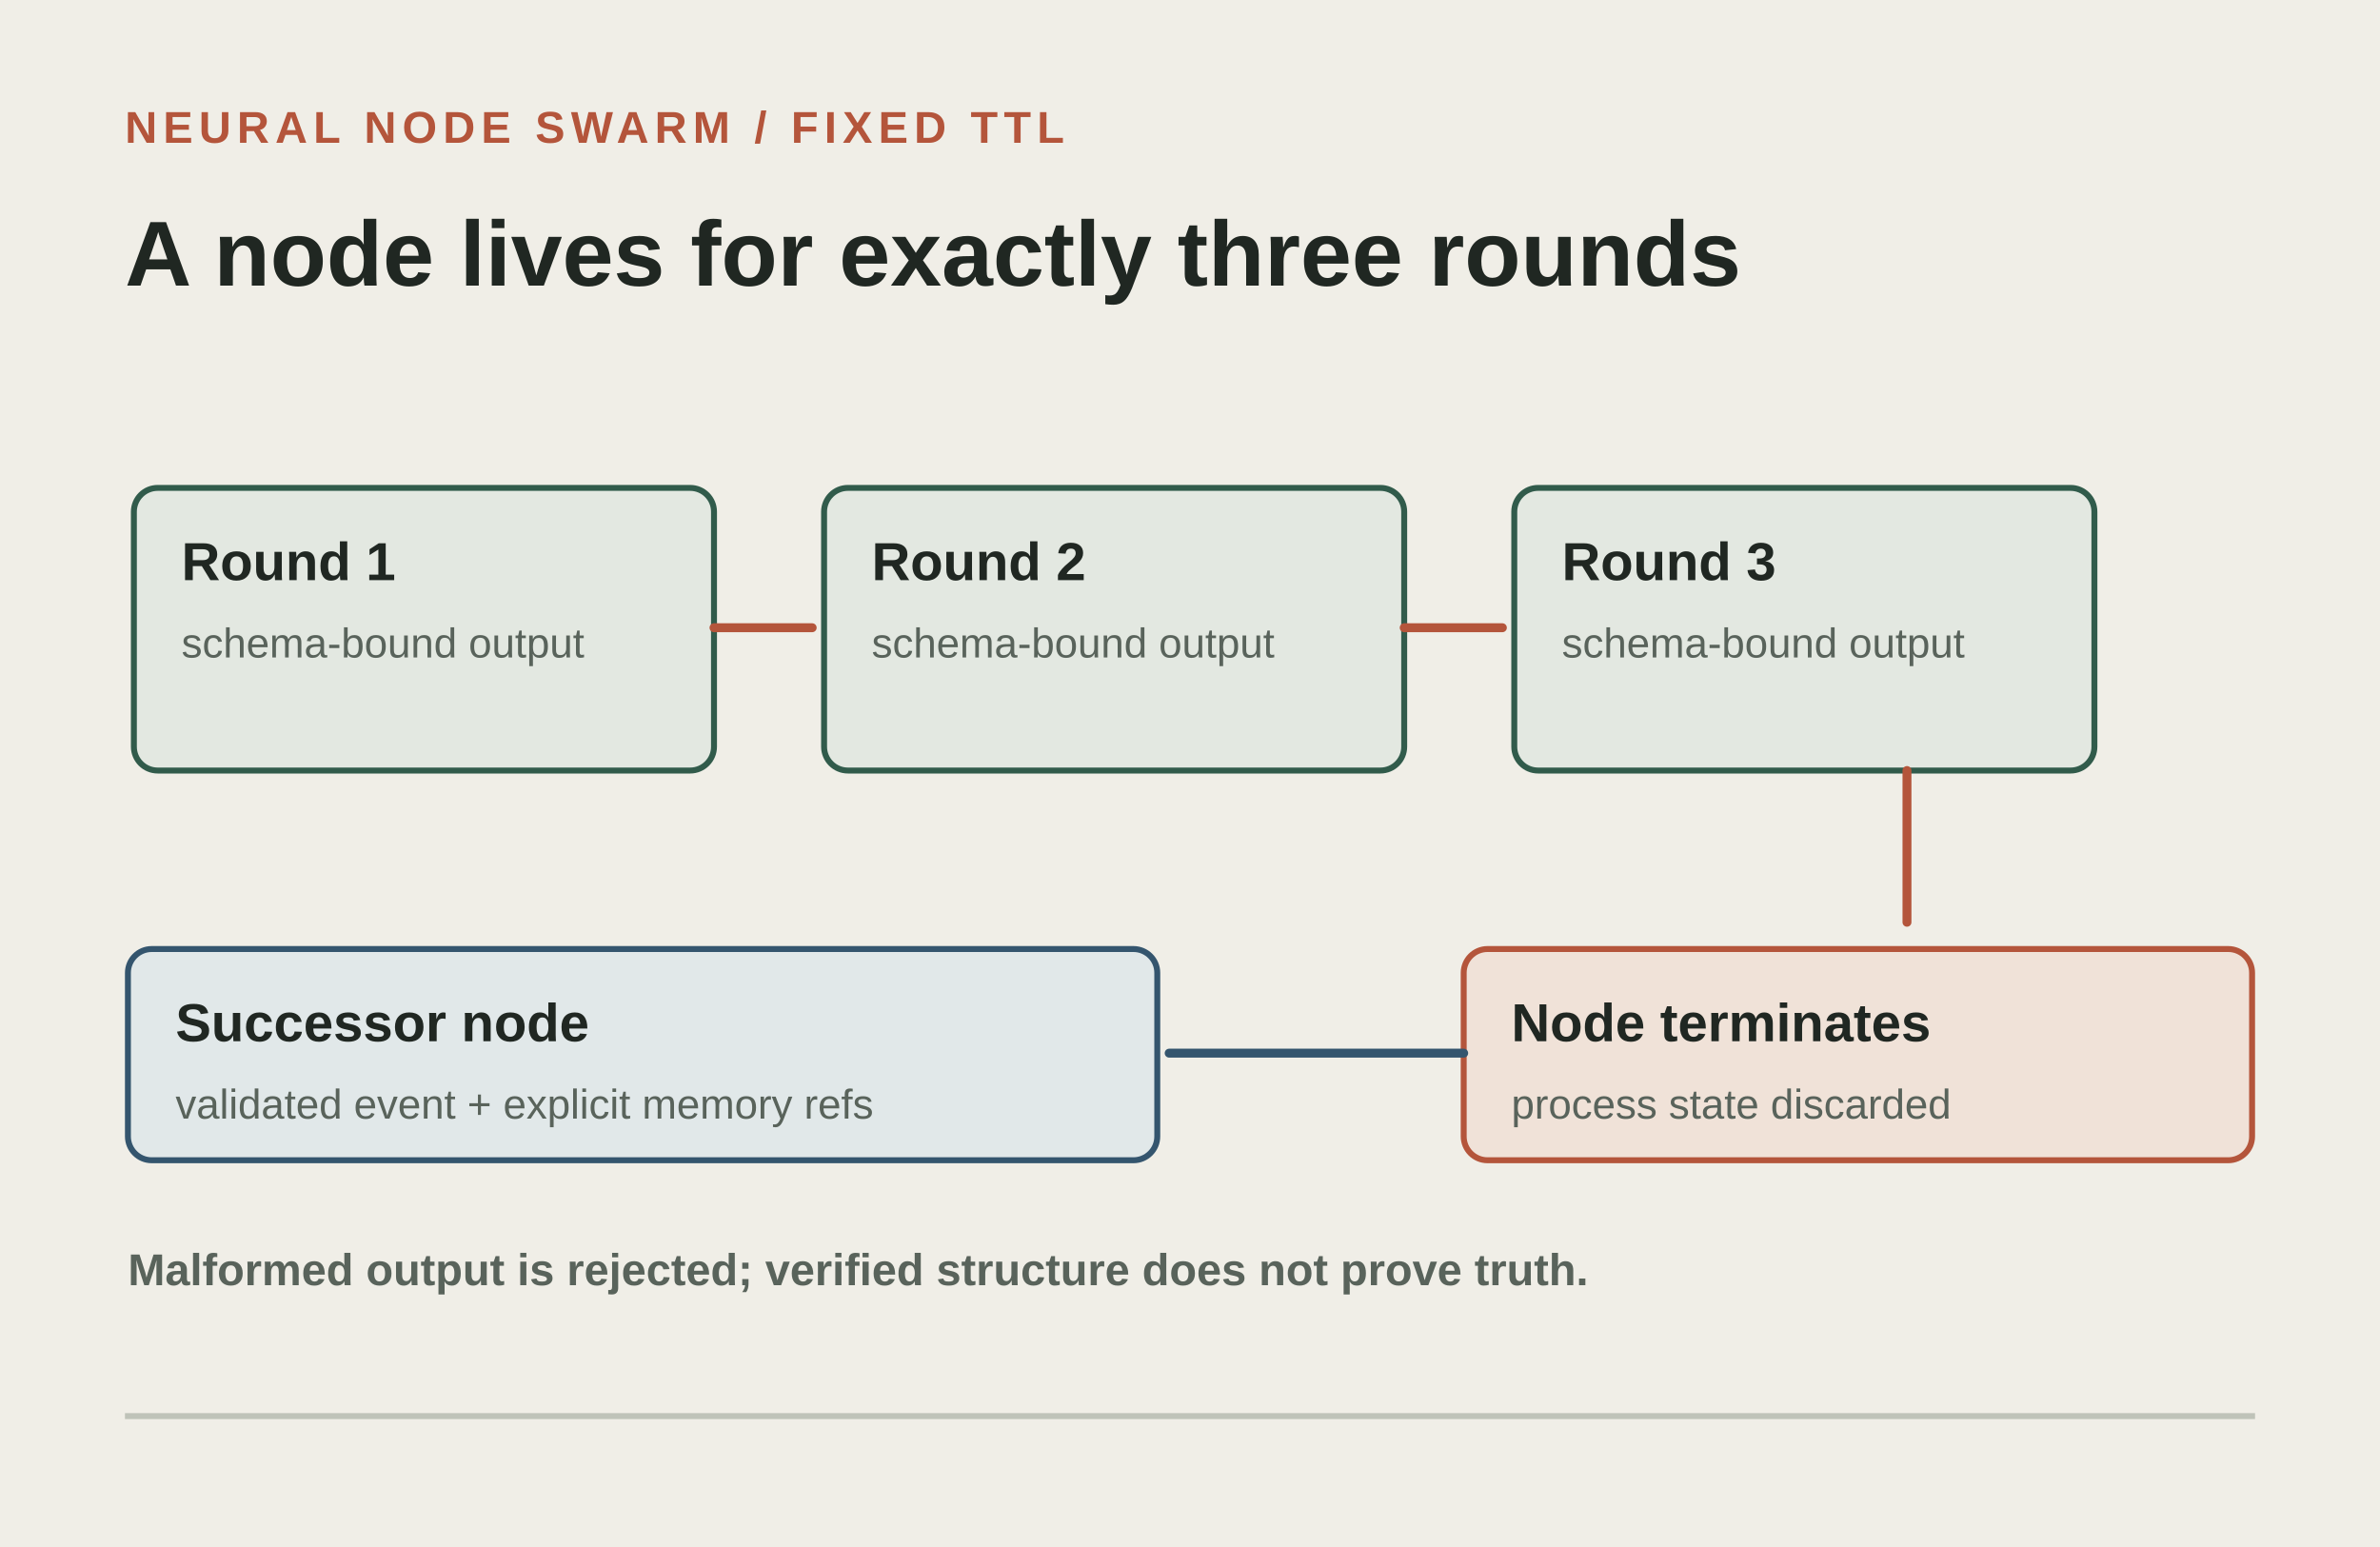
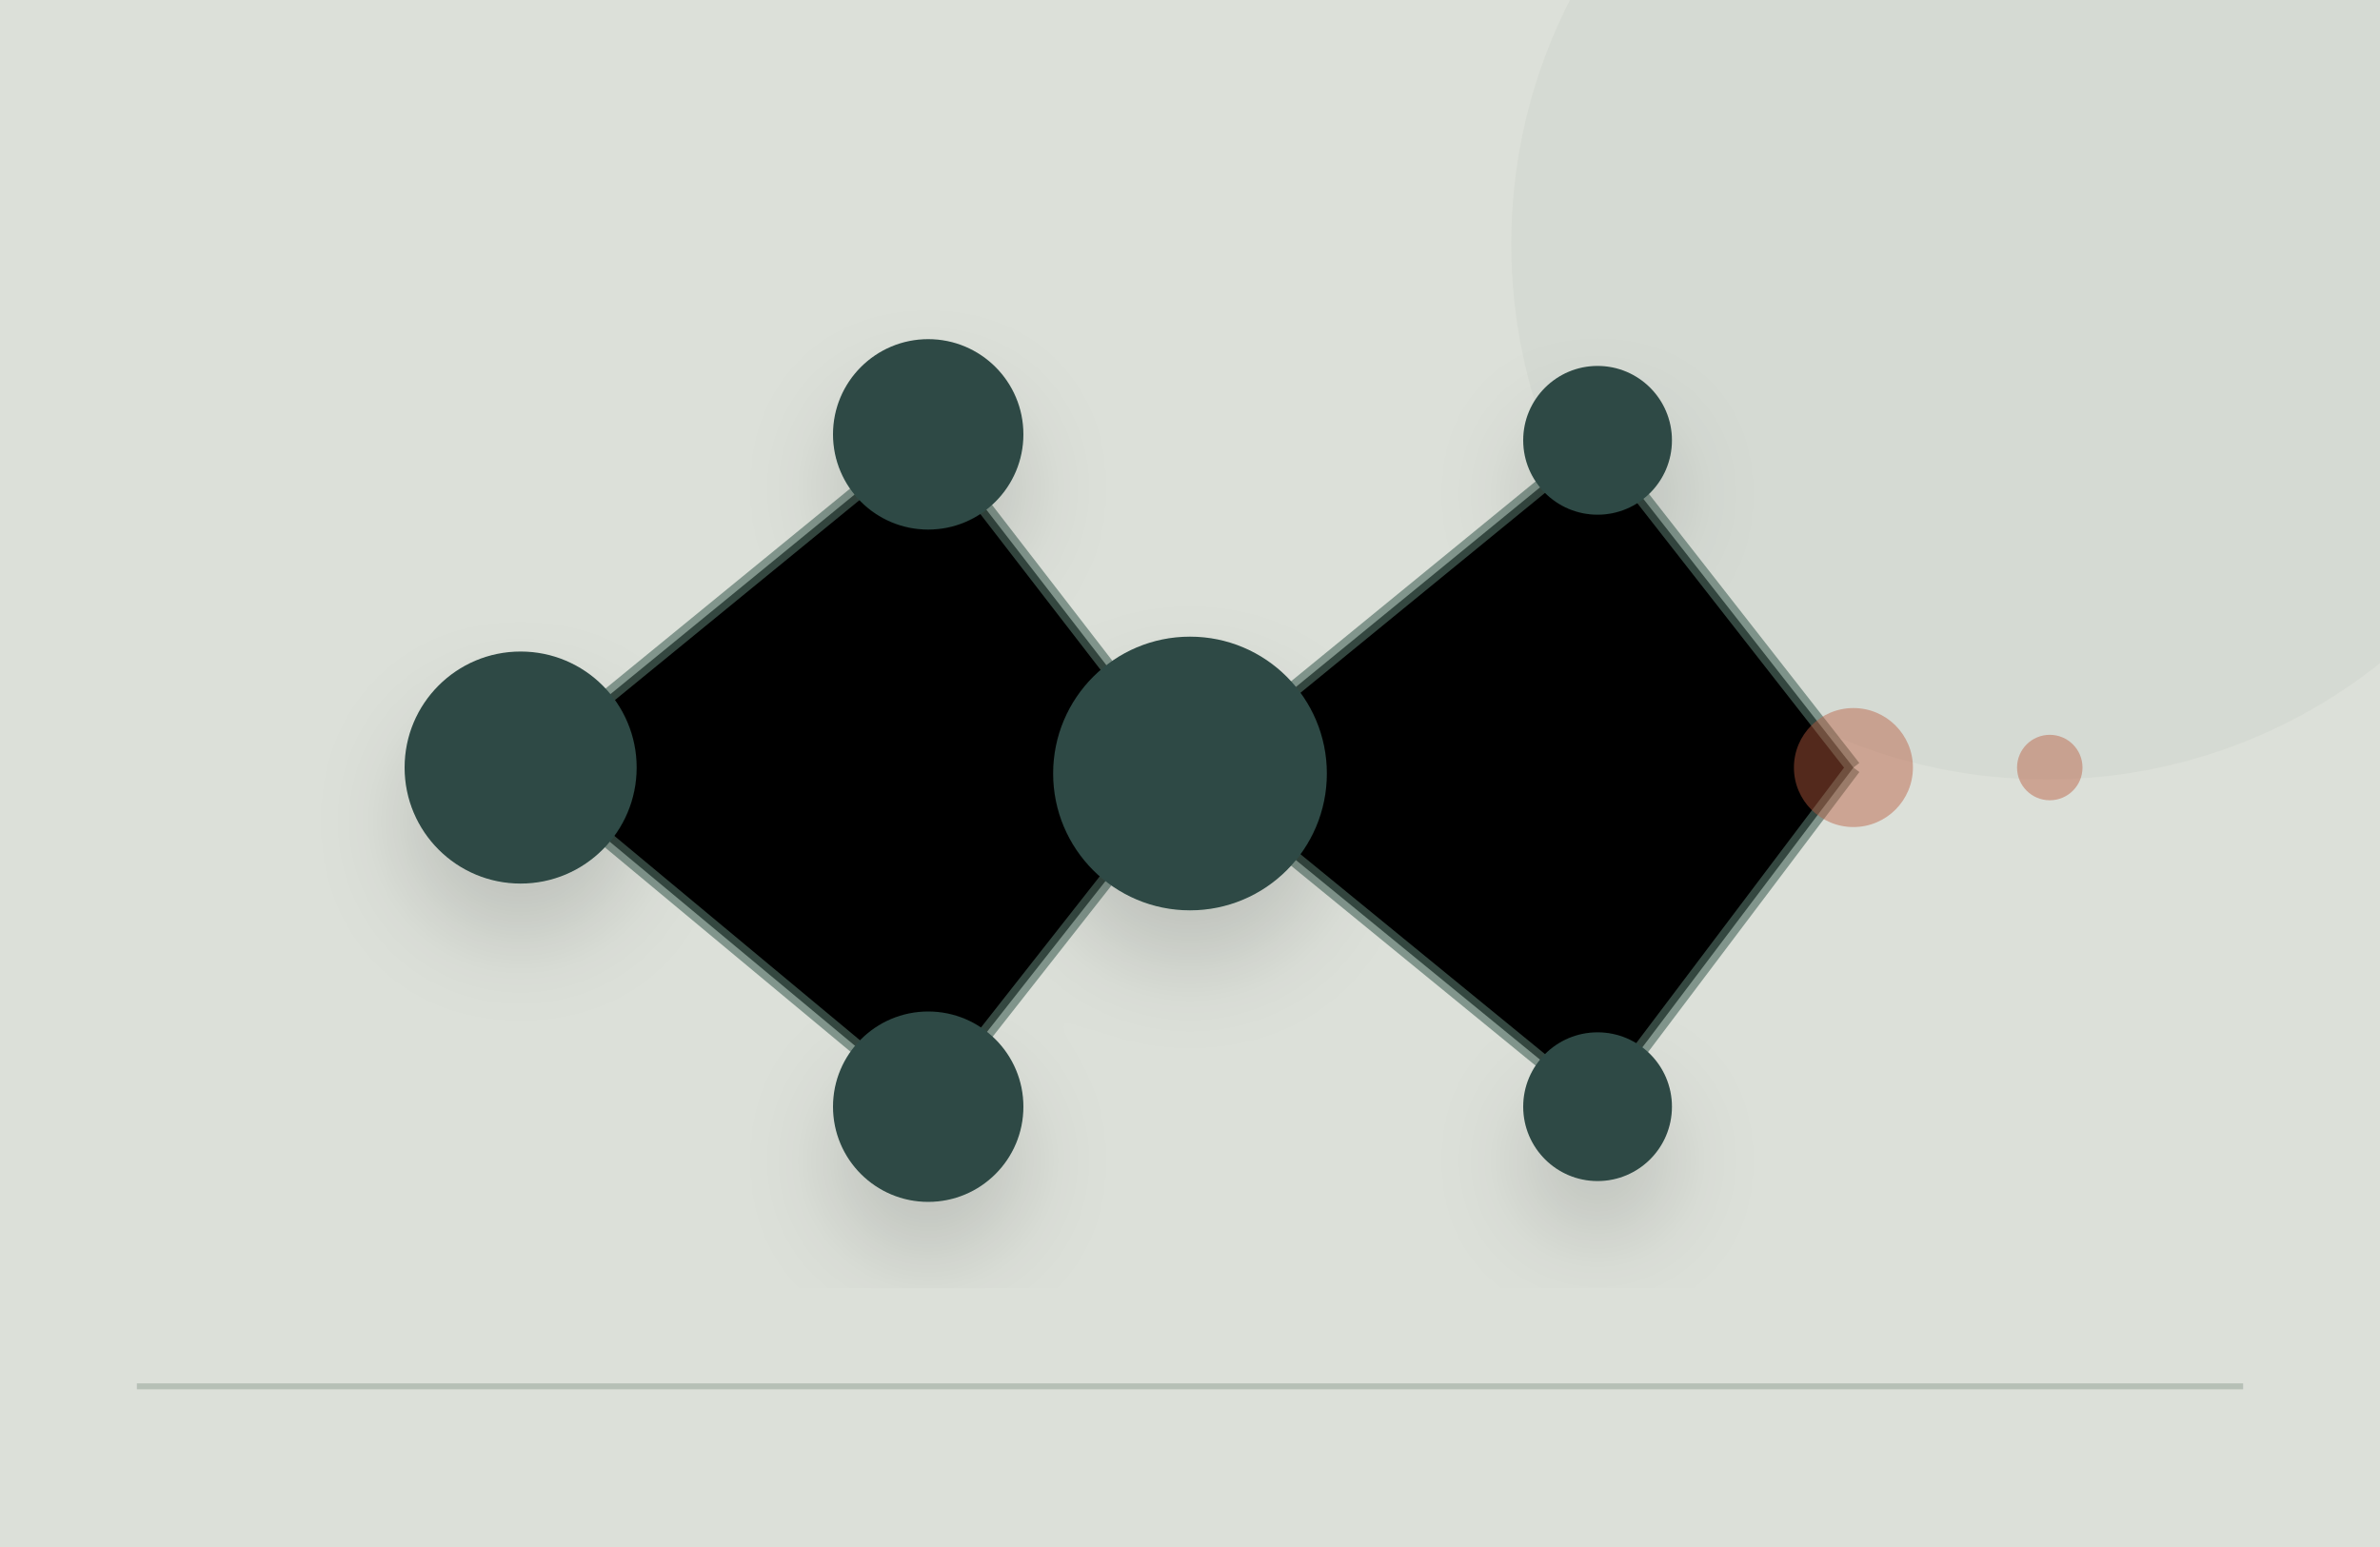
- <svg xmlns="http://www.w3.org/2000/svg" viewBox="0 0 800 520" role="img" aria-label="A node lives for exactly three rounds technical visual">
-   <rect width="800" height="520" fill="#F0EEE7" />
-   <text x="42" y="48" font-size="15" fill="#B4553B" font-weight="800" font-family="DM Sans,Arial,sans-serif" letter-spacing="2">NEURAL NODE SWARM / FIXED TTL</text>
-   <text x="42" y="96" font-size="31" fill="#202722" font-weight="800" font-family="DM Sans,Arial,sans-serif" letter-spacing="0">A node lives for exactly three rounds</text>
-   <rect x="45" y="164" width="195" height="95" rx="8" fill="#E3E8E1" stroke="#315B4B" stroke-width="2" />
-   <text x="61" y="195" font-size="18" fill="#202722" font-weight="800" font-family="DM Sans,Arial,sans-serif" letter-spacing="0">Round 1</text>
-   <text x="61" y="221" font-size="14" fill="#59635B" font-weight="500" font-family="DM Sans,Arial,sans-serif" letter-spacing="0">schema-bound output</text>
-   <path d="M240 211L273 211" fill="none" stroke="#B4553B" stroke-width="3" stroke-linecap="round" />
-   <rect x="277" y="164" width="195" height="95" rx="8" fill="#E3E8E1" stroke="#315B4B" stroke-width="2" />
-   <text x="293" y="195" font-size="18" fill="#202722" font-weight="800" font-family="DM Sans,Arial,sans-serif" letter-spacing="0">Round 2</text>
-   <text x="293" y="221" font-size="14" fill="#59635B" font-weight="500" font-family="DM Sans,Arial,sans-serif" letter-spacing="0">schema-bound output</text>
-   <path d="M472 211L505 211" fill="none" stroke="#B4553B" stroke-width="3" stroke-linecap="round" />
-   <rect x="509" y="164" width="195" height="95" rx="8" fill="#E3E8E1" stroke="#315B4B" stroke-width="2" />
-   <text x="525" y="195" font-size="18" fill="#202722" font-weight="800" font-family="DM Sans,Arial,sans-serif" letter-spacing="0">Round 3</text>
-   <text x="525" y="221" font-size="14" fill="#59635B" font-weight="500" font-family="DM Sans,Arial,sans-serif" letter-spacing="0">schema-bound output</text>
-   <path d="M641 259L641 310" fill="none" stroke="#B4553B" stroke-width="3" stroke-linecap="round" />
-   <rect x="492" y="319" width="265" height="71" rx="8" fill="#F0E2D8" stroke="#B4553B" stroke-width="2" />
-   <text x="508" y="350" font-size="18" fill="#202722" font-weight="800" font-family="DM Sans,Arial,sans-serif" letter-spacing="0">Node terminates</text>
-   <text x="508" y="376" font-size="14" fill="#59635B" font-weight="500" font-family="DM Sans,Arial,sans-serif" letter-spacing="0">process state discarded</text>
-   <path d="M492 354L393 354" fill="none" stroke="#34556E" stroke-width="3" stroke-linecap="round" />
-   <rect x="43" y="319" width="346" height="71" rx="8" fill="#E1E8E9" stroke="#34556E" stroke-width="2" />
-   <text x="59" y="350" font-size="18" fill="#202722" font-weight="800" font-family="DM Sans,Arial,sans-serif" letter-spacing="0">Successor node</text>
-   <text x="59" y="376" font-size="14" fill="#59635B" font-weight="500" font-family="DM Sans,Arial,sans-serif" letter-spacing="0">validated event + explicit memory refs</text>
-   <text x="43" y="432" font-size="15" fill="#59635B" font-weight="600" font-family="DM Sans,Arial,sans-serif" letter-spacing="0">Malformed output is rejected; verified structure does not prove truth.</text>
-   <path d="M42 476H758" stroke="#BFC3B9" stroke-width="2" />
+ <svg xmlns="http://www.w3.org/2000/svg" viewBox="0 0 800 520" role="img" aria-label="Abstract illustration for neural-node-swarm">
+   <defs>
+     <filter id="s">
+       <feDropShadow dx="0" dy="18" stdDeviation="15" flood-color="#161d1b" flood-opacity=".14" />
+     </filter>
+     <linearGradient id="shade" x1="0" y1="0" x2="1" y2="1">
+       <stop stop-color="#607666" />
+       <stop offset="1" stop-color="#172724" />
+     </linearGradient>
+   </defs>
+   <rect width="800" height="520" fill="#DCE0D9" />
+   <circle cx="688" cy="82" r="180" fill="#607666" opacity=".055" />
+   <g stroke="#506D63" stroke-width="5" stroke-opacity=".65">
+     <path d="M175 258l137-112 88 114 137-112 86 110M175 258l137 114 88-112 137 112 86-114" />
+   </g>
+   <g fill="#2E4A44" filter="url(#s)">
+     <circle cx="175" cy="258" r="39" />
+     <circle cx="312" cy="146" r="32" />
+     <circle cx="312" cy="372" r="32" />
+     <circle cx="400" cy="260" r="46" />
+     <circle cx="537" cy="148" r="25" />
+     <circle cx="537" cy="372" r="25" />
+   </g>
+   <g fill="#B85A3F" opacity=".45">
+     <circle cx="623" cy="258" r="20" />
+     <circle cx="689" cy="258" r="11" />
+   </g>
+   <path d="M46 466H754" stroke="#607666" stroke-opacity=".3" stroke-width="2" />
</svg>
